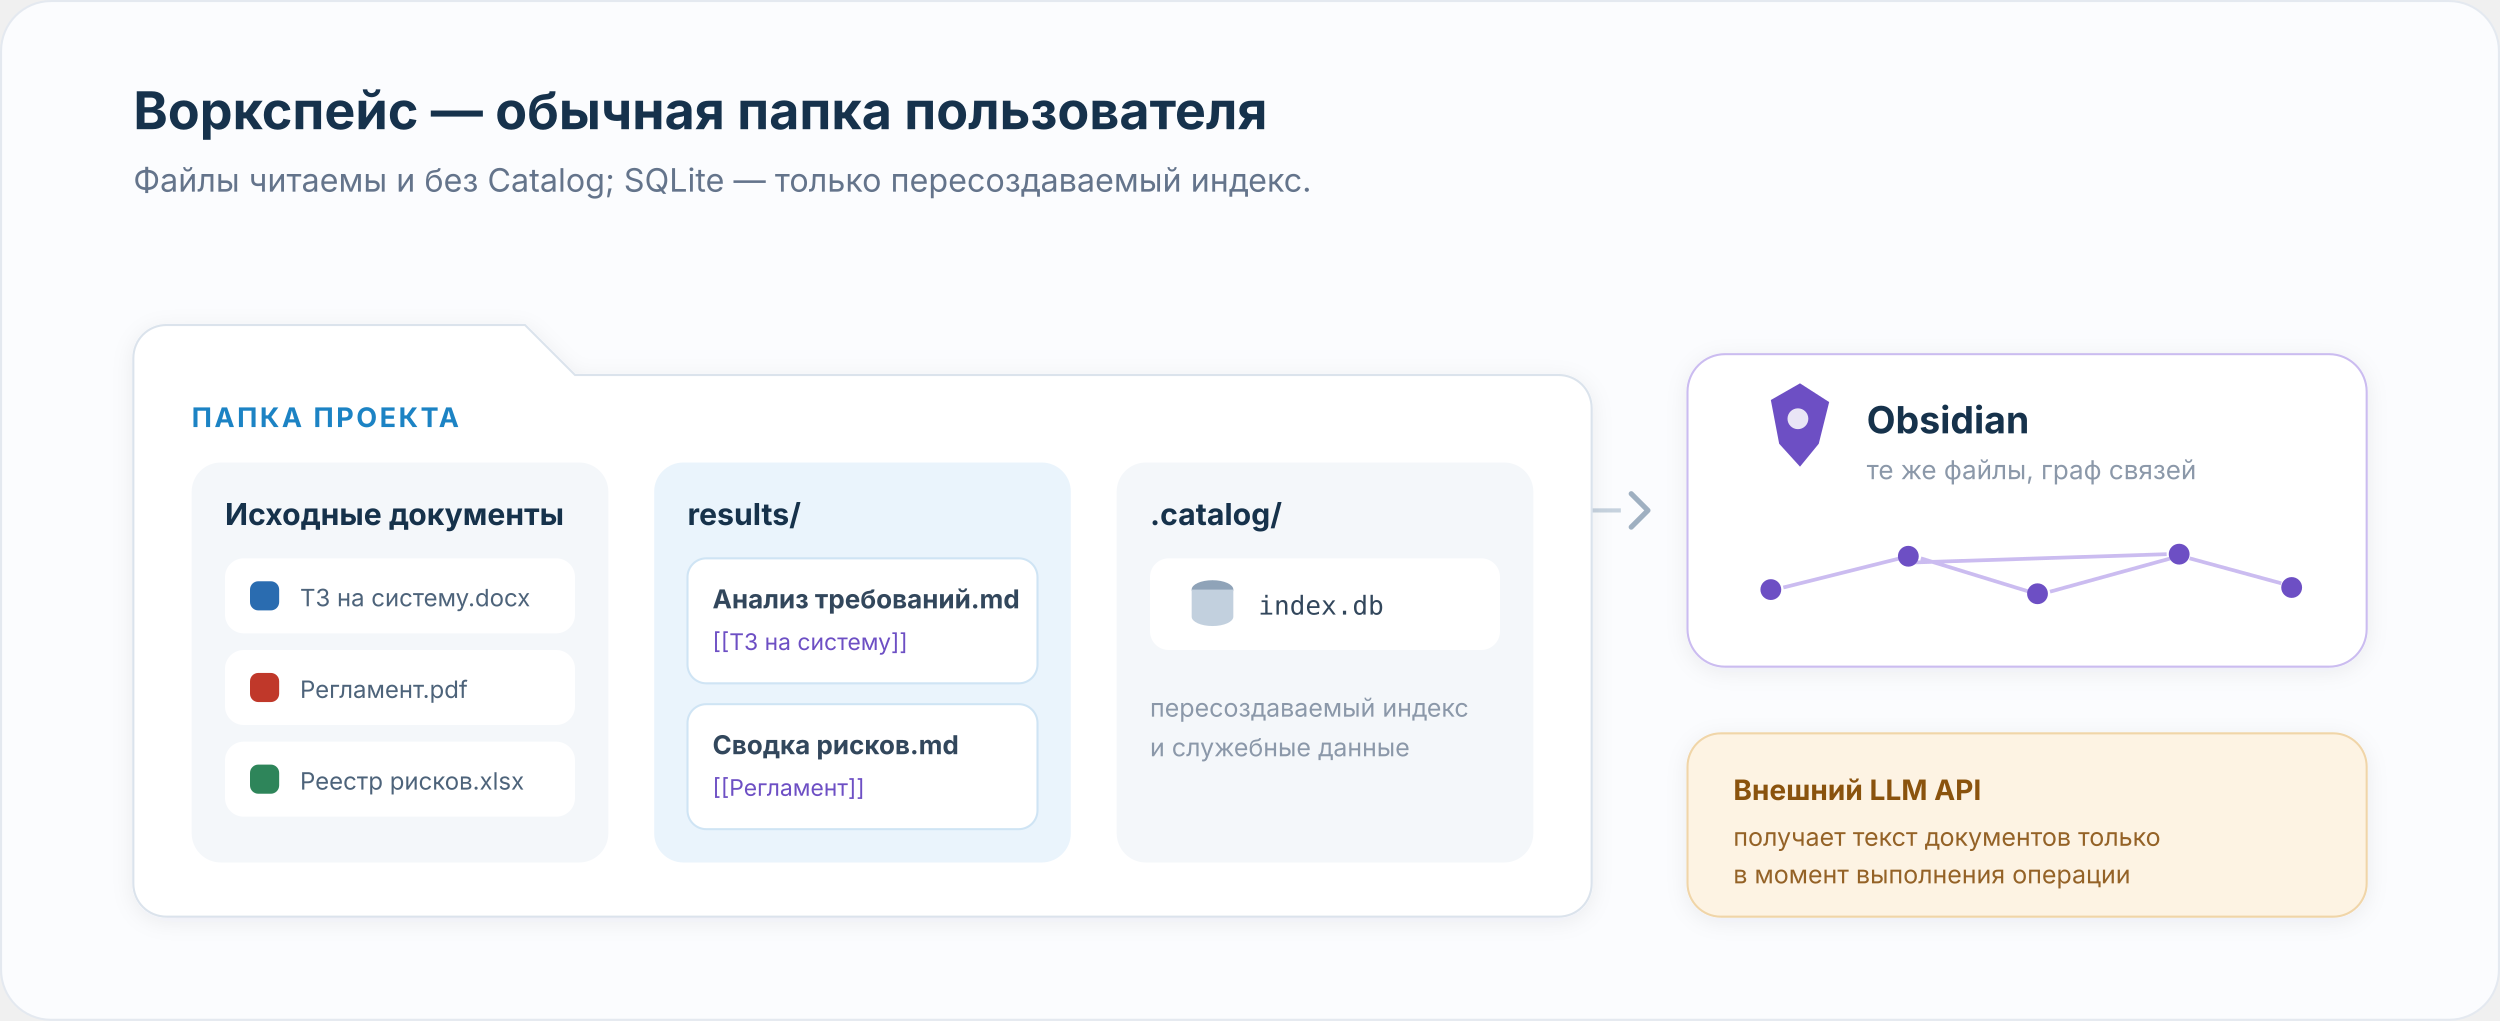
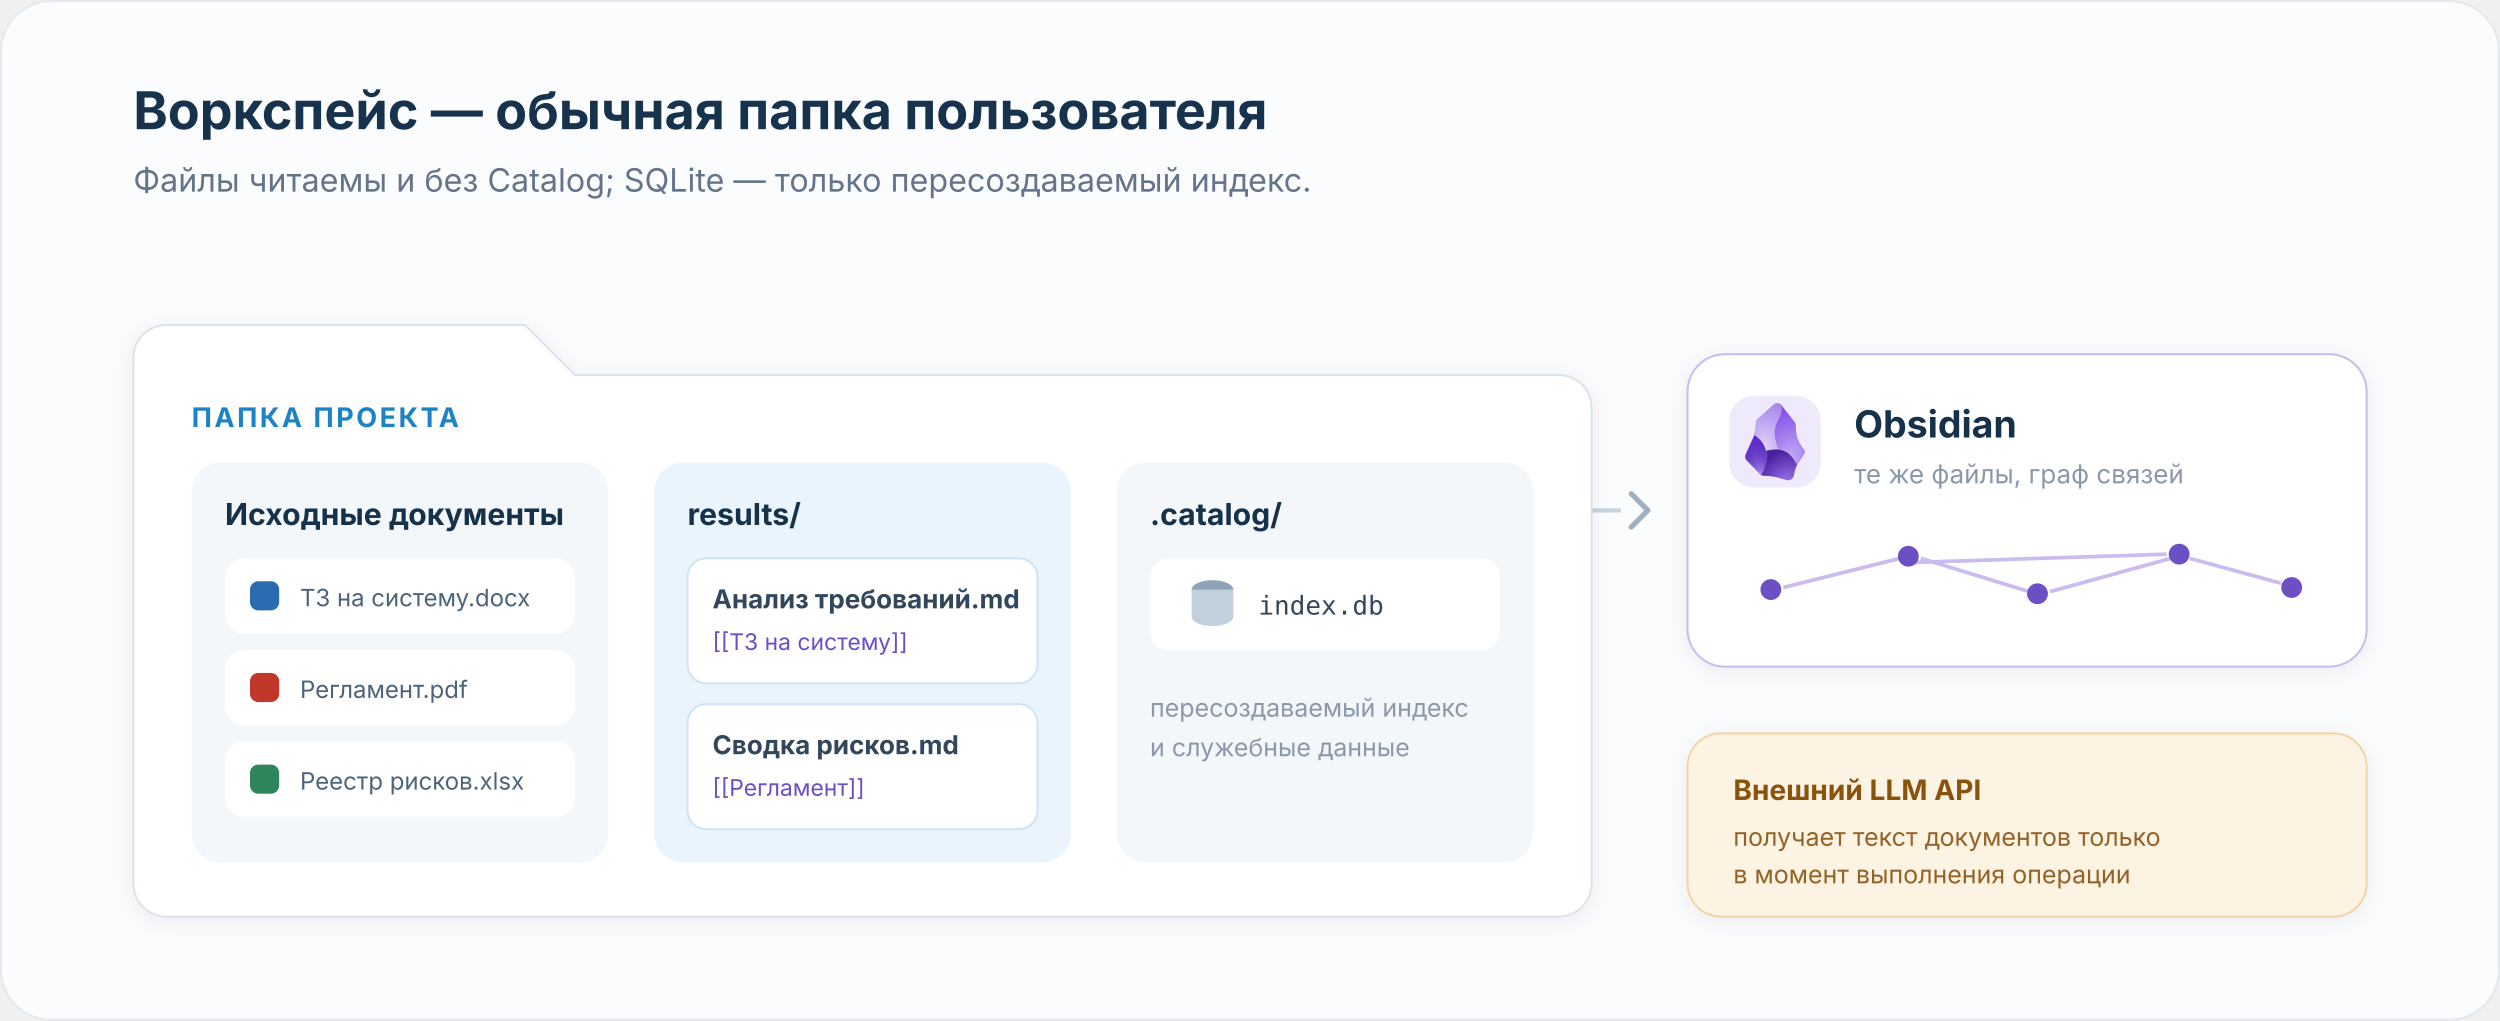
<svg xmlns="http://www.w3.org/2000/svg" width="1200" height="490" viewBox="0 0 1200 490" role="img" aria-labelledby="wsTitle wsDesc">
  <defs>
    <filter id="wsShadow" x="-20%" y="-40%" width="140%" height="200%">
      <feDropShadow dx="0" dy="2" stdDeviation="5" flood-color="#0f2b46" flood-opacity="0.07" />
    </filter>
+     <radialGradient id="obs-bl" cx="0" cy="0" gradientTransform="matrix(-59 -225 150 -39 161.4 470)" gradientUnits="userSpaceOnUse" r="1">
+       <stop offset="0" stop-color="#fff" stop-opacity=".4" />
+       <stop offset="1" stop-opacity=".1" />
+     </radialGradient>
+     <radialGradient id="obs-tr" cx="0" cy="0" gradientTransform="matrix(50 -379 280 37 360 374.2)" gradientUnits="userSpaceOnUse" r="1">
+       <stop offset="0" stop-color="#fff" stop-opacity=".6" />
+       <stop offset="1" stop-color="#fff" stop-opacity=".1" />
+     </radialGradient>
+     <radialGradient id="obs-tl" cx="0" cy="0" gradientTransform="matrix(69 -319 218 47 175.4 307)" gradientUnits="userSpaceOnUse" r="1">
+       <stop offset="0" stop-color="#fff" stop-opacity=".8" />
+       <stop offset="1" stop-color="#fff" stop-opacity=".4" />
+     </radialGradient>
+     <radialGradient id="obs-br" cx="0" cy="0" gradientTransform="matrix(-96 -163 187 -111 335.3 512.2)" gradientUnits="userSpaceOnUse" r="1">
+       <stop offset="0" stop-color="#fff" stop-opacity=".3" />
+       <stop offset="1" stop-opacity=".3" />
+     </radialGradient>
+     <radialGradient id="obs-te" cx="0" cy="0" gradientTransform="matrix(-36 166 -112 -24 310 128.2)" gradientUnits="userSpaceOnUse" r="1">
+       <stop offset="0" stop-color="#fff" stop-opacity="0" />
+       <stop offset="1" stop-color="#fff" stop-opacity=".2" />
+     </radialGradient>
+     <radialGradient id="obs-le" cx="0" cy="0" gradientTransform="matrix(88 89 -190 187 111 220.2)" gradientUnits="userSpaceOnUse" r="1">
+       <stop offset="0" stop-color="#fff" stop-opacity=".2" />
+       <stop offset="1" stop-color="#fff" stop-opacity=".4" />
+     </radialGradient>
+     <radialGradient id="obs-be" cx="0" cy="0" gradientTransform="matrix(9 130 -276 20 215 284)" gradientUnits="userSpaceOnUse" r="1">
+       <stop offset="0" stop-color="#fff" stop-opacity=".2" />
+       <stop offset="1" stop-color="#fff" stop-opacity=".3" />
+     </radialGradient>
+     <radialGradient id="obs-me" cx="0" cy="0" gradientTransform="matrix(-198 -104 327 -623 400 399.2)" gradientUnits="userSpaceOnUse" r="1">
+       <stop offset="0" stop-color="#fff" stop-opacity=".2" />
+       <stop offset=".5" stop-color="#fff" stop-opacity=".2" />
+       <stop offset="1" stop-color="#fff" stop-opacity=".3" />
+     </radialGradient>
  </defs>
  <rect x="0.5" y="0.5" width="1199" height="489" rx="24" fill="#fbfcfe" stroke="#e4e9f0" />
  <g font-family="Inter, -apple-system, 'Segoe UI', sans-serif">
    <text x="64" y="62" fill="#16324c" font-size="25" font-weight="650">Воркспейс — обычная папка пользователя</text>
    <text x="64" y="92" fill="#64748b" font-size="15.5">Файлы читаемы и без Catalog; SQLite — только пересоздаваемый индекс.</text>
    <g stroke="#9fb0c1" stroke-width="2.5" fill="none" stroke-linecap="round" stroke-linejoin="round">
      <path d="M783 237L791 245L783 253" />
    </g>
    <line x1="764" y1="245" x2="778" y2="245" stroke="#c6d2de" stroke-width="2" />
    <g filter="url(#wsShadow)">
      <path d="M64 172c0-9 7-16 16-16h172l24 24h472c9 0 16 7 16 16v228c0 9-7 16-16 16H80c-9 0-16-7-16-16z" fill="#ffffff" stroke="#dbe3ec" />
      <text x="92" y="205" fill="#1d83c4" font-size="13" font-weight="700" letter-spacing="1.2">ПАПКА ПРОЕКТА</text>
      <g transform="translate(92 222)">
        <rect width="200" height="192" rx="14" fill="#f4f7fa" />
        <text x="16" y="30" fill="#16324c" font-size="14.5" font-weight="650">Исходные документы</text>
        <g transform="translate(16 46)">
          <rect width="168" height="36" rx="9" fill="#ffffff" />
          <rect x="12" y="11" width="14" height="14" rx="4" fill="#2b6cb0" />
          <text x="36" y="23" fill="#4d637a" font-size="11.5">ТЗ на систему.docx</text>
        </g>
        <g transform="translate(16 90)">
          <rect width="168" height="36" rx="9" fill="#ffffff" />
          <rect x="12" y="11" width="14" height="14" rx="4" fill="#c0392b" />
          <text x="36" y="23" fill="#4d637a" font-size="11.5">Регламент.pdf</text>
        </g>
        <g transform="translate(16 134)">
          <rect width="168" height="36" rx="9" fill="#ffffff" />
          <rect x="12" y="11" width="14" height="14" rx="4" fill="#2f855a" />
          <text x="36" y="23" fill="#4d637a" font-size="11.5">Реестр рисков.xlsx</text>
        </g>
      </g>
      <g transform="translate(314 222)">
        <rect width="200" height="192" rx="14" fill="#eaf4fc" />
        <text x="16" y="30" fill="#16324c" font-size="14.5" font-weight="650">results/</text>
        <g transform="translate(16 46)">
          <rect width="168" height="60" rx="9" fill="#ffffff" stroke="#cfe4f4" />
          <text x="12" y="24" fill="#33475c" font-size="12.5" font-weight="650">Анализ требований.md</text>
          <text x="12" y="44" fill="#6d4fc4" font-size="11">[[ТЗ на систему]]</text>
        </g>
        <g transform="translate(16 116)">
          <rect width="168" height="60" rx="9" fill="#ffffff" stroke="#cfe4f4" />
          <text x="12" y="24" fill="#33475c" font-size="12.5" font-weight="650">Сводка рисков.md</text>
          <text x="12" y="44" fill="#6d4fc4" font-size="11">[[Регламент]]</text>
        </g>
      </g>
      <g transform="translate(536 222)">
        <rect width="200" height="192" rx="14" fill="#f4f7fa" />
        <text x="16" y="30" fill="#16324c" font-size="14.5" font-weight="650">.catalog/</text>
        <g transform="translate(16 46)">
          <rect width="168" height="44" rx="9" fill="#ffffff" />
          <ellipse cx="30" cy="15" rx="10" ry="4.5" fill="#8fa3b8" />
          <path d="M20 15v13c0 2.5 4.5 4.5 10 4.5s10-2 10-4.5V15" fill="#c2d0de" />
          <text x="52" y="27" fill="#33475c" font-size="12.5" font-family="'SF Mono', Consolas, monospace">index.db</text>
        </g>
        <text x="16" y="122" fill="#8b98a9" font-size="12">пересоздаваемый индекс</text>
        <text x="16" y="141" fill="#8b98a9" font-size="12">и служебные данные</text>
      </g>
      <g transform="translate(810 170)">
        <rect width="326" height="150" rx="18" fill="#ffffff" stroke="#cbbcf0" />
-         <path d="M40 22l14-8 14 9-5 20-9 11-10-11z" fill="#6d4fc4" />
-         <circle cx="53" cy="31" r="5" fill="#ffffff" opacity="0.85" />
-         <text x="86" y="38" fill="#16324c" font-size="18" font-weight="700">Obsidian</text>
-         <text x="86" y="60" fill="#8b98a9" font-size="12.5">те же файлы, граф связей</text>
+         <rect x="20" y="20" width="44" height="44" rx="12" fill="#efeafb" />
+         <g transform="translate(23.5 23.5) scale(0.0723)">
+           <path d="M382.3 475.6c-3.1 23.4-26 41.6-48.7 35.3-32.4-8.9-69.9-22.8-103.6-25.4l-51.7-4a34 34 0 0 1-22-10.2l-89-91.7a34 34 0 0 1-6.7-37.7s55-121 57.1-127.3c2-6.3 9.6-61.2 14-90.6 1.2-7.9 5-15 11-20.3L248 8.9a34.1 34.1 0 0 1 49.6 4.3L386 125.6a37 37 0 0 1 7.6 22.4c0 21.3 1.8 65 13.6 93.2 11.5 27.3 32.5 57 43.5 71.5a17.3 17.3 0 0 1 1.3 19.2 1494 1494 0 0 1-44.8 70.6c-15 22.3-21.9 49.9-25 73.1z" fill="#6c31e3" />
+           <path d="M165.9 478.3c41.4-84 40.2-144.2 22.6-187-16.2-39.6-46.3-64.5-70-80-.6 2.3-1.3 4.4-2.2 6.5L60.6 342a34 34 0 0 0 6.6 37.7l89.1 91.7a34 34 0 0 0 9.6 7z" fill="url(#obs-bl)" />
+           <path d="M278.4 307.8c11.2 1.2 22.2 3.6 32.8 7.6 34 12.7 65 41.2 90.5 96.3 1.8-3.1 3.6-6.2 5.6-9.2a1536 1536 0 0 0 44.8-70.6 17 17 0 0 0-1.3-19.2c-11-14.6-32-44.2-43.5-71.5-11.8-28.2-13.5-72-13.6-93.2 0-8.1-2.6-16-7.6-22.4L297.6 13.2a34 34 0 0 0-1.5-1.7 96 96 0 0 1 2 54 198.3 198.3 0 0 1-17.6 41.3l-7.2 14.2a171 171 0 0 0-19.4 71c-1.2 29.4 4.8 66.4 24.5 115.8z" fill="url(#obs-tr)" />
+           <path d="M278.4 307.8c-19.7-49.4-25.8-86.4-24.5-115.9a171 171 0 0 1 19.4-71c2.3-4.8 4.8-9.5 7.2-14.1 7.1-13.9 14-27 17.6-41.4a96 96 0 0 0-2-54A34.1 34.1 0 0 0 248 9l-105.4 94.8a34.1 34.1 0 0 0-10.9 20.3l-12.8 85-.5 2.3c23.8 15.5 54 40.4 70.1 80a147 147 0 0 1 7.8 24.8c28-6.8 55.7-11 82.1-8.3z" fill="url(#obs-tl)" />
+           <path d="M333.6 511c22.7 6.2 45.6-12 48.7-35.4a187 187 0 0 1 19.4-63.9c-25.6-55-56.5-83.6-90.4-96.3-36-13.4-75.2-9-115 .7 8.9 40.4 3.6 93.3-30.4 162.2 4 1.8 8.1 3 12.5 3.3 0 0 24.4 2 53.6 4.1 29 2 72.4 17.1 101.6 25.2z" fill="url(#obs-br)" />
+           <g clip-rule="evenodd" fill-rule="evenodd">
+             <path d="M254.1 190c-1.3 29.2 2.4 62.8 22.1 112.1l-6.2-.5c-17.7-51.5-21.5-78-20.2-107.6a174.7 174.7 0 0 1 20.4-72c2.4-4.9 8-14.1 10.5-18.8 7.1-13.7 11.9-21 16-33.6 5.7-17.5 4.5-25.9 3.8-34.1 4.6 29.9-12.7 56-25.7 82.4a177.1 177.1 0 0 0-20.7 72z" fill="url(#obs-te)" />
+             <path d="M194.3 293.4c2.4 5.4 4.6 9.8 6 16.5L195 311c-2.1-7.8-3.8-13.4-6.8-20-17.8-42-46.3-63.6-69.7-79.5 28.2 15.2 57.2 39 75.7 81.9z" fill="url(#obs-le)" />
+             <path d="M200.6 315.1c9.8 46-1.2 104.2-33.6 160.9 27.1-56.2 40.2-110.1 29.3-160z" fill="url(#obs-be)" />
+             <path d="M312.5 311c53.1 19.9 73.6 63.6 88.9 100-19-38.1-45.2-80.3-90.8-96-34.8-11.8-64.1-10.4-114.3 1l-1.1-5c53.2-12.1 81-13.5 117.3 0z" fill="url(#obs-me)" />
+           </g>
+         </g>
+         <text x="80" y="40" fill="#16324c" font-size="18" font-weight="700">Obsidian</text>
+         <text x="80" y="62" fill="#8b98a9" font-size="12.5">те же файлы, граф связей</text>
        <g>
          <path d="M46 112l56-14M112 98l52 16M174 114l58-16M108 100l122-4" stroke="#cbbcf0" stroke-width="1.8" />
          <circle cx="40" cy="113" r="5" fill="#6d4fc4" />
          <circle cx="106" cy="97" r="5" fill="#6d4fc4" />
          <circle cx="168" cy="115" r="5" fill="#6d4fc4" />
          <circle cx="236" cy="96" r="5" fill="#6d4fc4" />
          <circle cx="290" cy="112" r="5" fill="#6d4fc4" />
          <path d="M241 98l44 12" stroke="#cbbcf0" stroke-width="1.8" />
        </g>
      </g>
      <g transform="translate(810 352)">
        <rect width="326" height="88" rx="16" fill="#fdf3e3" stroke="#f0d5a8" />
        <text x="22" y="32" fill="#8a5310" font-size="13.5" font-weight="700">Внешний LLM API</text>
        <text x="22" y="54" fill="#946227" font-size="12">получает текст документов только</text>
        <text x="22" y="72" fill="#946227" font-size="12">в момент выполнения операции</text>
      </g>
    </g>
  </g>
</svg>
